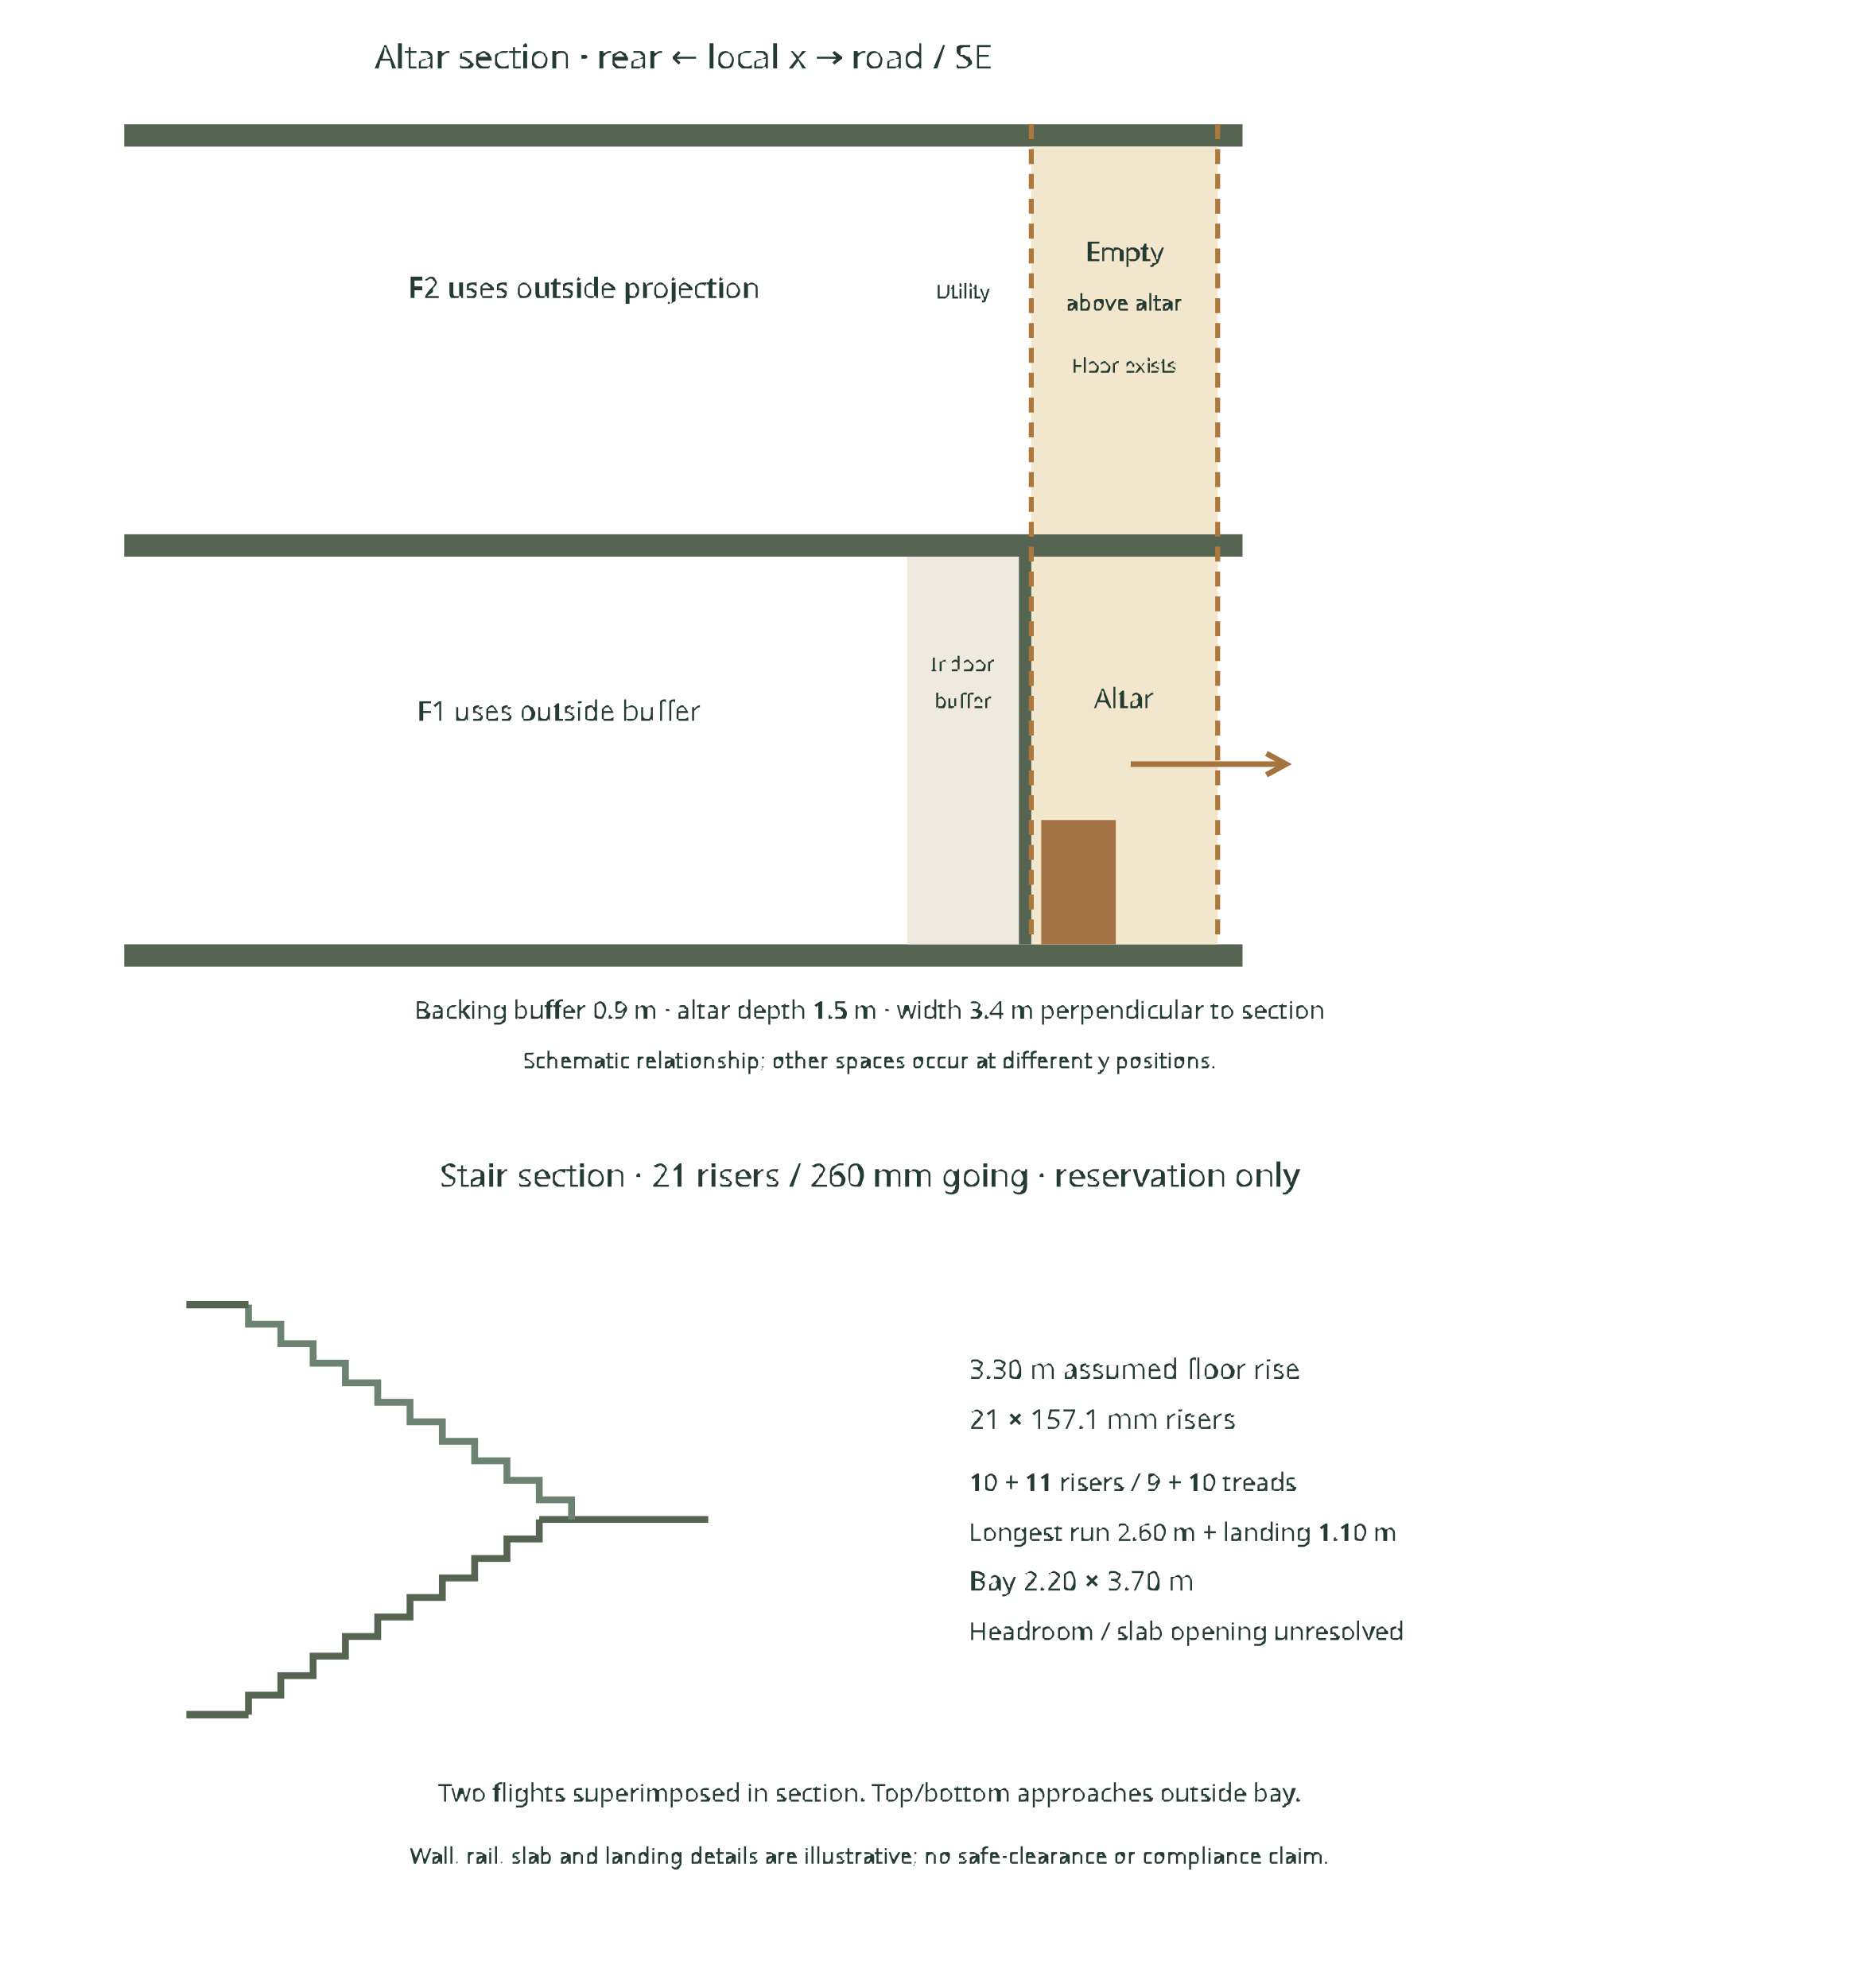
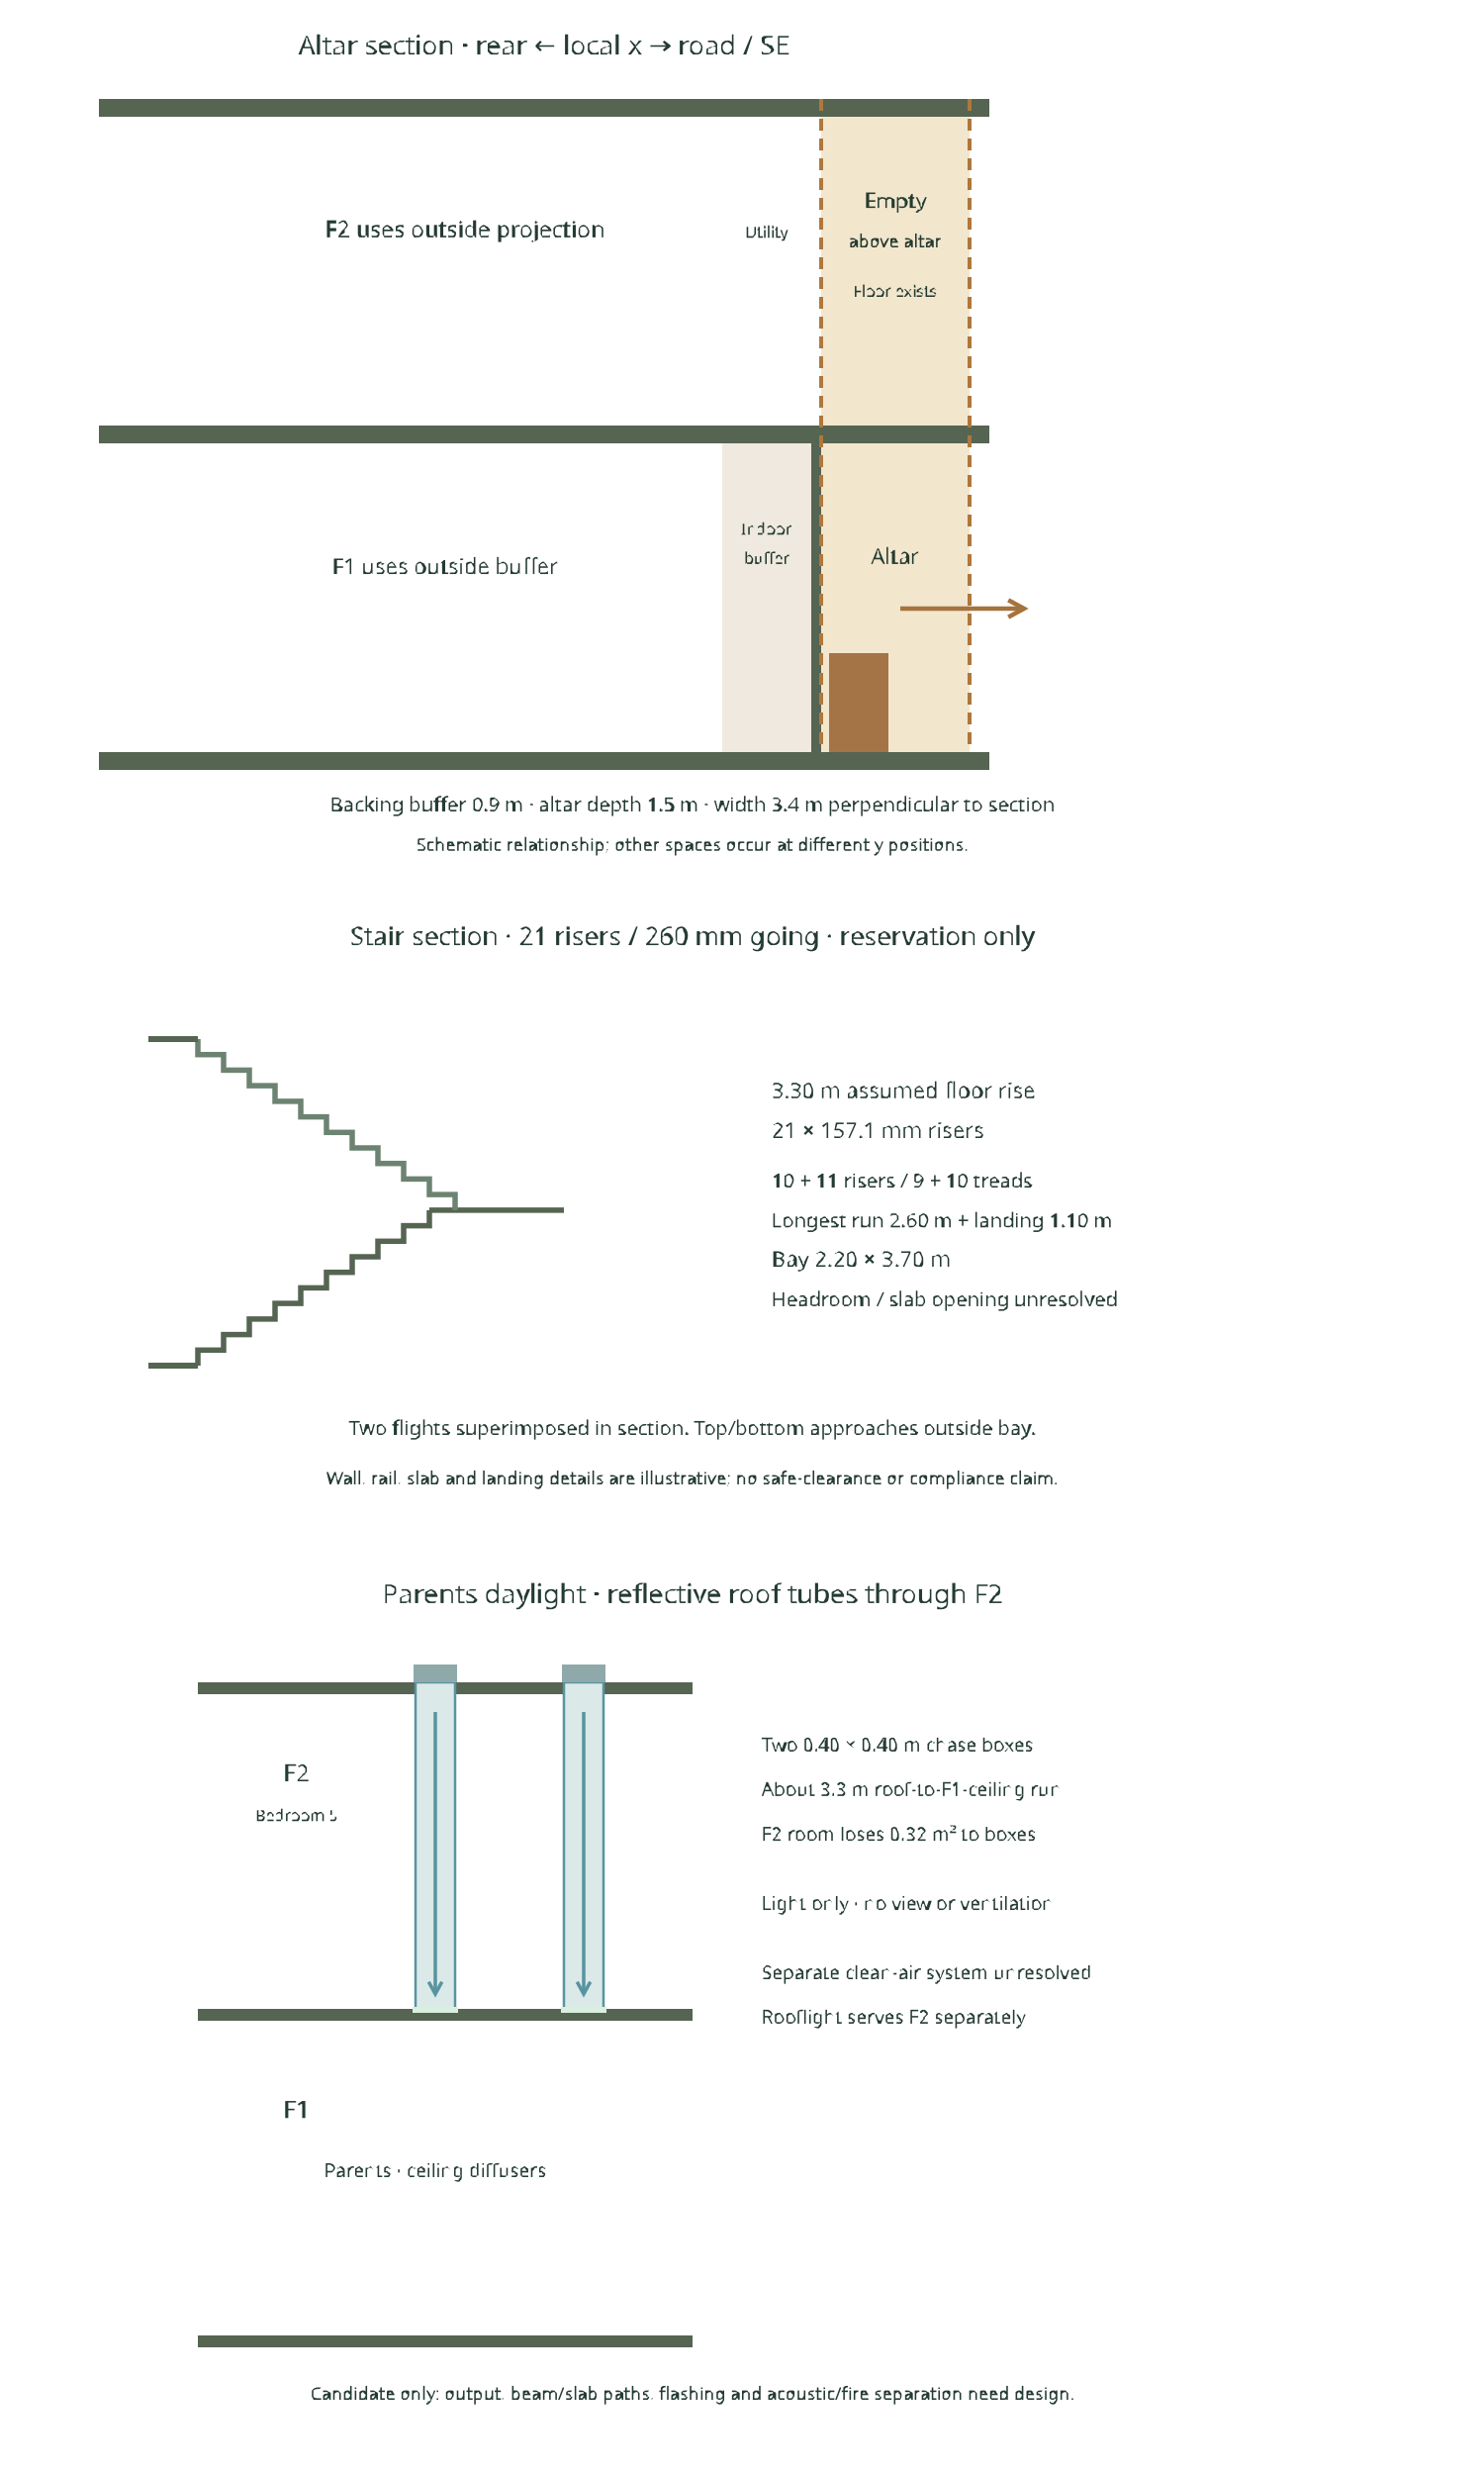
- <svg xmlns="http://www.w3.org/2000/svg" viewBox="-1 -1 15 16" class="drawing" role="img" aria-label="section conceptual drawing" data-revision="C06" data-option="02">
+ <svg xmlns="http://www.w3.org/2000/svg" viewBox="-1 -1 15 25" class="drawing" role="img" aria-label="section conceptual drawing" data-revision="C07" data-option="02">
  <text x="4.5" y="-0.45" font-size="0.27" text-anchor="middle" fill="#243b31" font-family="system-ui,sans-serif">Altar section · rear ← local x → road / SE</text>
  <rect x="0" y="6.6" width="9" height="0.18" fill="#566452" stroke="none" stroke-width="0.025" />
  <rect x="0" y="3.3" width="9" height="0.18" fill="#566452" stroke="none" stroke-width="0.025" />
  <rect x="0" y="0" width="9" height="0.18" fill="#566452" stroke="none" stroke-width="0.025" />
  <rect x="7.3" y="0.18" width="1.5" height="3.12" fill="#f2e6cd" stroke="none" stroke-width="0.025" />
  <rect x="6.3" y="3.48" width="0.9" height="3.12" fill="#efe9df" stroke="none" stroke-width="0.025" />
  <rect x="7.3" y="3.48" width="1.5" height="3.12" fill="#f2e6cd" stroke="none" stroke-width="0.025" />
  <rect x="7.2" y="3.48" width="0.1" height="3.12" fill="#566452" stroke="none" stroke-width="0.025" />
  <rect x="7.38" y="5.6" width="0.6" height="1" fill="#a47447" stroke="none" stroke-width="0.025" />
  <line x1="7.3" y1="0" x2="7.3" y2="6.6" stroke="#ae783d" stroke-width="0.04" stroke-dasharray=".12 .08" />
  <line x1="8.8" y1="0" x2="8.8" y2="6.6" stroke="#ae783d" stroke-width="0.04" stroke-dasharray=".12 .08" />
  <text x="3.7" y="1.4" font-size="0.23" text-anchor="middle" fill="#243b31" font-family="system-ui,sans-serif">F2 uses outside projection</text>
  <text x="6.75" y="1.4" font-size="0.16" text-anchor="middle" fill="#243b31" font-family="system-ui,sans-serif">Utility</text>
  <text x="8.05" y="1.1" font-size="0.21" text-anchor="middle" fill="#243b31" font-family="system-ui,sans-serif">Empty</text>
  <text x="8.05" y="1.5" font-size="0.18" text-anchor="middle" fill="#243b31" font-family="system-ui,sans-serif">above altar</text>
  <text x="8.05" y="2" font-size="0.16" text-anchor="middle" fill="#243b31" font-family="system-ui,sans-serif">Floor exists</text>
  <text x="3.5" y="4.8" font-size="0.22" text-anchor="middle" fill="#243b31" font-family="system-ui,sans-serif">F1 uses outside buffer</text>
  <text x="6.75" y="4.4" font-size="0.16" text-anchor="middle" fill="#243b31" font-family="system-ui,sans-serif">Indoor</text>
  <text x="6.75" y="4.7" font-size="0.16" text-anchor="middle" fill="#243b31" font-family="system-ui,sans-serif">buffer</text>
  <text x="8.05" y="4.7" font-size="0.22" text-anchor="middle" fill="#243b31" font-family="system-ui,sans-serif">Altar</text>
  <line x1="8.1" y1="5.15" x2="9.35" y2="5.15" stroke="#a5733d" stroke-width="0.045" />
  <polyline points="9.192,5.236 9.35,5.15 9.192,5.064" fill="none" stroke="#a5733d" stroke-width="0.045" />
  <text x="6" y="7.2" font-size="0.2" text-anchor="middle" fill="#243b31" font-family="system-ui,sans-serif">Backing buffer 0.9 m · altar depth 1.5 m · width 3.4 m perpendicular to section</text>
  <text x="6" y="7.6" font-size="0.18" text-anchor="middle" fill="#243b31" font-family="system-ui,sans-serif">Schematic relationship; other spaces occur at different y positions.</text>
  <text x="6" y="8.55" font-size="0.26" text-anchor="middle" fill="#243b31" font-family="system-ui,sans-serif">Stair section · 21 risers / 260 mm going · reservation only</text>
  <line x1="0.5" y1="12.8" x2="1" y2="12.8" stroke="#566452" stroke-width="0.06" />
  <polyline points="1,12.8 1,12.643 1.26,12.643 1.26,12.486 1.52,12.486 1.52,12.329 1.78,12.329 1.78,12.171 2.04,12.171 2.04,12.014 2.3,12.014 2.3,11.857 2.56,11.857 2.56,11.7 2.82,11.7 2.82,11.543 3.08,11.543 3.08,11.386 3.34,11.386 3.34,11.229" fill="none" stroke="#566452" stroke-width="0.055" />
  <line x1="3.34" y1="11.229" x2="4.7" y2="11.229" stroke="#566452" stroke-width="0.055" />
  <polyline points="3.6,11.229 3.6,11.071 3.34,11.071 3.34,10.914 3.08,10.914 3.08,10.757 2.82,10.757 2.82,10.6 2.56,10.6 2.56,10.443 2.3,10.443 2.3,10.286 2.04,10.286 2.04,10.129 1.78,10.129 1.78,9.971 1.52,9.971 1.52,9.814 1.26,9.814 1.26,9.657 1,9.657 1,9.5" fill="none" stroke="#6d8372" stroke-width="0.055" />
  <line x1="0.5" y1="9.5" x2="1" y2="9.5" stroke="#566452" stroke-width="0.06" />
  <text x="6.8" y="10.1" font-size="0.22" text-anchor="start" fill="#243b31" font-family="system-ui,sans-serif">3.30 m assumed floor rise</text>
  <text x="6.8" y="10.5" font-size="0.22" text-anchor="start" fill="#243b31" font-family="system-ui,sans-serif">21 × 157.1 mm risers</text>
  <text x="6.8" y="11" font-size="0.2" text-anchor="start" fill="#243b31" font-family="system-ui,sans-serif">10 + 11 risers / 9 + 10 treads</text>
  <text x="6.8" y="11.4" font-size="0.2" text-anchor="start" fill="#243b31" font-family="system-ui,sans-serif">Longest run 2.60 m + landing 1.10 m</text>
  <text x="6.8" y="11.8" font-size="0.22" text-anchor="start" fill="#243b31" font-family="system-ui,sans-serif">Bay 2.20 × 3.70 m</text>
  <text x="6.8" y="12.2" font-size="0.2" text-anchor="start" fill="#243b31" font-family="system-ui,sans-serif">Headroom / slab opening unresolved</text>
  <text x="6" y="13.5" font-size="0.2" text-anchor="middle" fill="#243b31" font-family="system-ui,sans-serif">Two flights superimposed in section. Top/bottom approaches outside bay.</text>
  <text x="6" y="14" font-size="0.18" text-anchor="middle" fill="#243b31" font-family="system-ui,sans-serif">Wall, rail, slab and landing details are illustrative; no safe-clearance or compliance claim.</text>
+   <text x="6" y="15.2" font-size="0.27" text-anchor="middle" fill="#243b31" font-family="system-ui,sans-serif">Parents daylight · reflective roof tubes through F2</text>
+   <rect x="1" y="16" width="5" height="0.12" fill="#566452" stroke="none" stroke-width="0.025" />
+   <rect x="1" y="19.3" width="5" height="0.12" fill="#566452" stroke="none" stroke-width="0.025" />
+   <rect x="1" y="22.6" width="5" height="0.12" fill="#566452" stroke="none" stroke-width="0.025" />
+   <rect x="3.2" y="16" width="0.4" height="3.3" fill="#dbe9e8" stroke="#5794a0" stroke-width="0.025" />
+   <line x1="3.4" y1="16.3" x2="3.4" y2="19.15" stroke="#5794a0" stroke-width="0.035" />
+   <polyline points="3.333,19.027 3.4,19.15 3.467,19.027" fill="none" stroke="#5794a0" stroke-width="0.035" />
+   <rect x="3.18" y="15.82" width="0.44" height="0.18" fill="#8fa9aa" stroke="none" stroke-width="0.025" />
+   <rect x="3.17" y="19.28" width="0.46" height="0.06" fill="#d9f0df" stroke="none" stroke-width="0.025" />
+   <rect x="4.7" y="16" width="0.4" height="3.3" fill="#dbe9e8" stroke="#5794a0" stroke-width="0.025" />
+   <line x1="4.9" y1="16.3" x2="4.9" y2="19.15" stroke="#5794a0" stroke-width="0.035" />
+   <polyline points="4.833,19.027 4.9,19.15 4.967,19.027" fill="none" stroke="#5794a0" stroke-width="0.035" />
+   <rect x="4.68" y="15.82" width="0.44" height="0.18" fill="#8fa9aa" stroke="none" stroke-width="0.025" />
+   <rect x="4.67" y="19.28" width="0.46" height="0.06" fill="#d9f0df" stroke="none" stroke-width="0.025" />
+   <text x="2" y="17" font-size="0.24" text-anchor="middle" fill="#243b31" font-family="system-ui,sans-serif">F2</text>
+   <text x="2" y="17.4" font-size="0.16" text-anchor="middle" fill="#243b31" font-family="system-ui,sans-serif">Bedroom 5</text>
+   <text x="2" y="20.4" font-size="0.24" text-anchor="middle" fill="#243b31" font-family="system-ui,sans-serif">F1</text>
+   <text x="3.4" y="21" font-size="0.19" text-anchor="middle" fill="#243b31" font-family="system-ui,sans-serif">Parents · ceiling diffusers</text>
+   <text x="6.7" y="16.7" font-size="0.19" text-anchor="start" fill="#243b31" font-family="system-ui,sans-serif">Two 0.40 × 0.40 m chase boxes</text>
+   <text x="6.7" y="17.15" font-size="0.19" text-anchor="start" fill="#243b31" font-family="system-ui,sans-serif">About 3.3 m roof-to-F1-ceiling run</text>
+   <text x="6.7" y="17.6" font-size="0.19" text-anchor="start" fill="#243b31" font-family="system-ui,sans-serif">F2 room loses 0.32 m² to boxes</text>
+   <text x="6.7" y="18.3" font-size="0.19" text-anchor="start" fill="#243b31" font-family="system-ui,sans-serif">Light only · no view or ventilation</text>
+   <text x="6.7" y="19" font-size="0.19" text-anchor="start" fill="#243b31" font-family="system-ui,sans-serif">Separate clean-air system unresolved</text>
+   <text x="6.7" y="19.45" font-size="0.19" text-anchor="start" fill="#243b31" font-family="system-ui,sans-serif">Rooflight serves F2 separately</text>
+   <text x="6" y="23.25" font-size="0.18" text-anchor="middle" fill="#243b31" font-family="system-ui,sans-serif">Candidate only: output, beam/slab paths, flashing and acoustic/fire separation need design.</text>
</svg>
